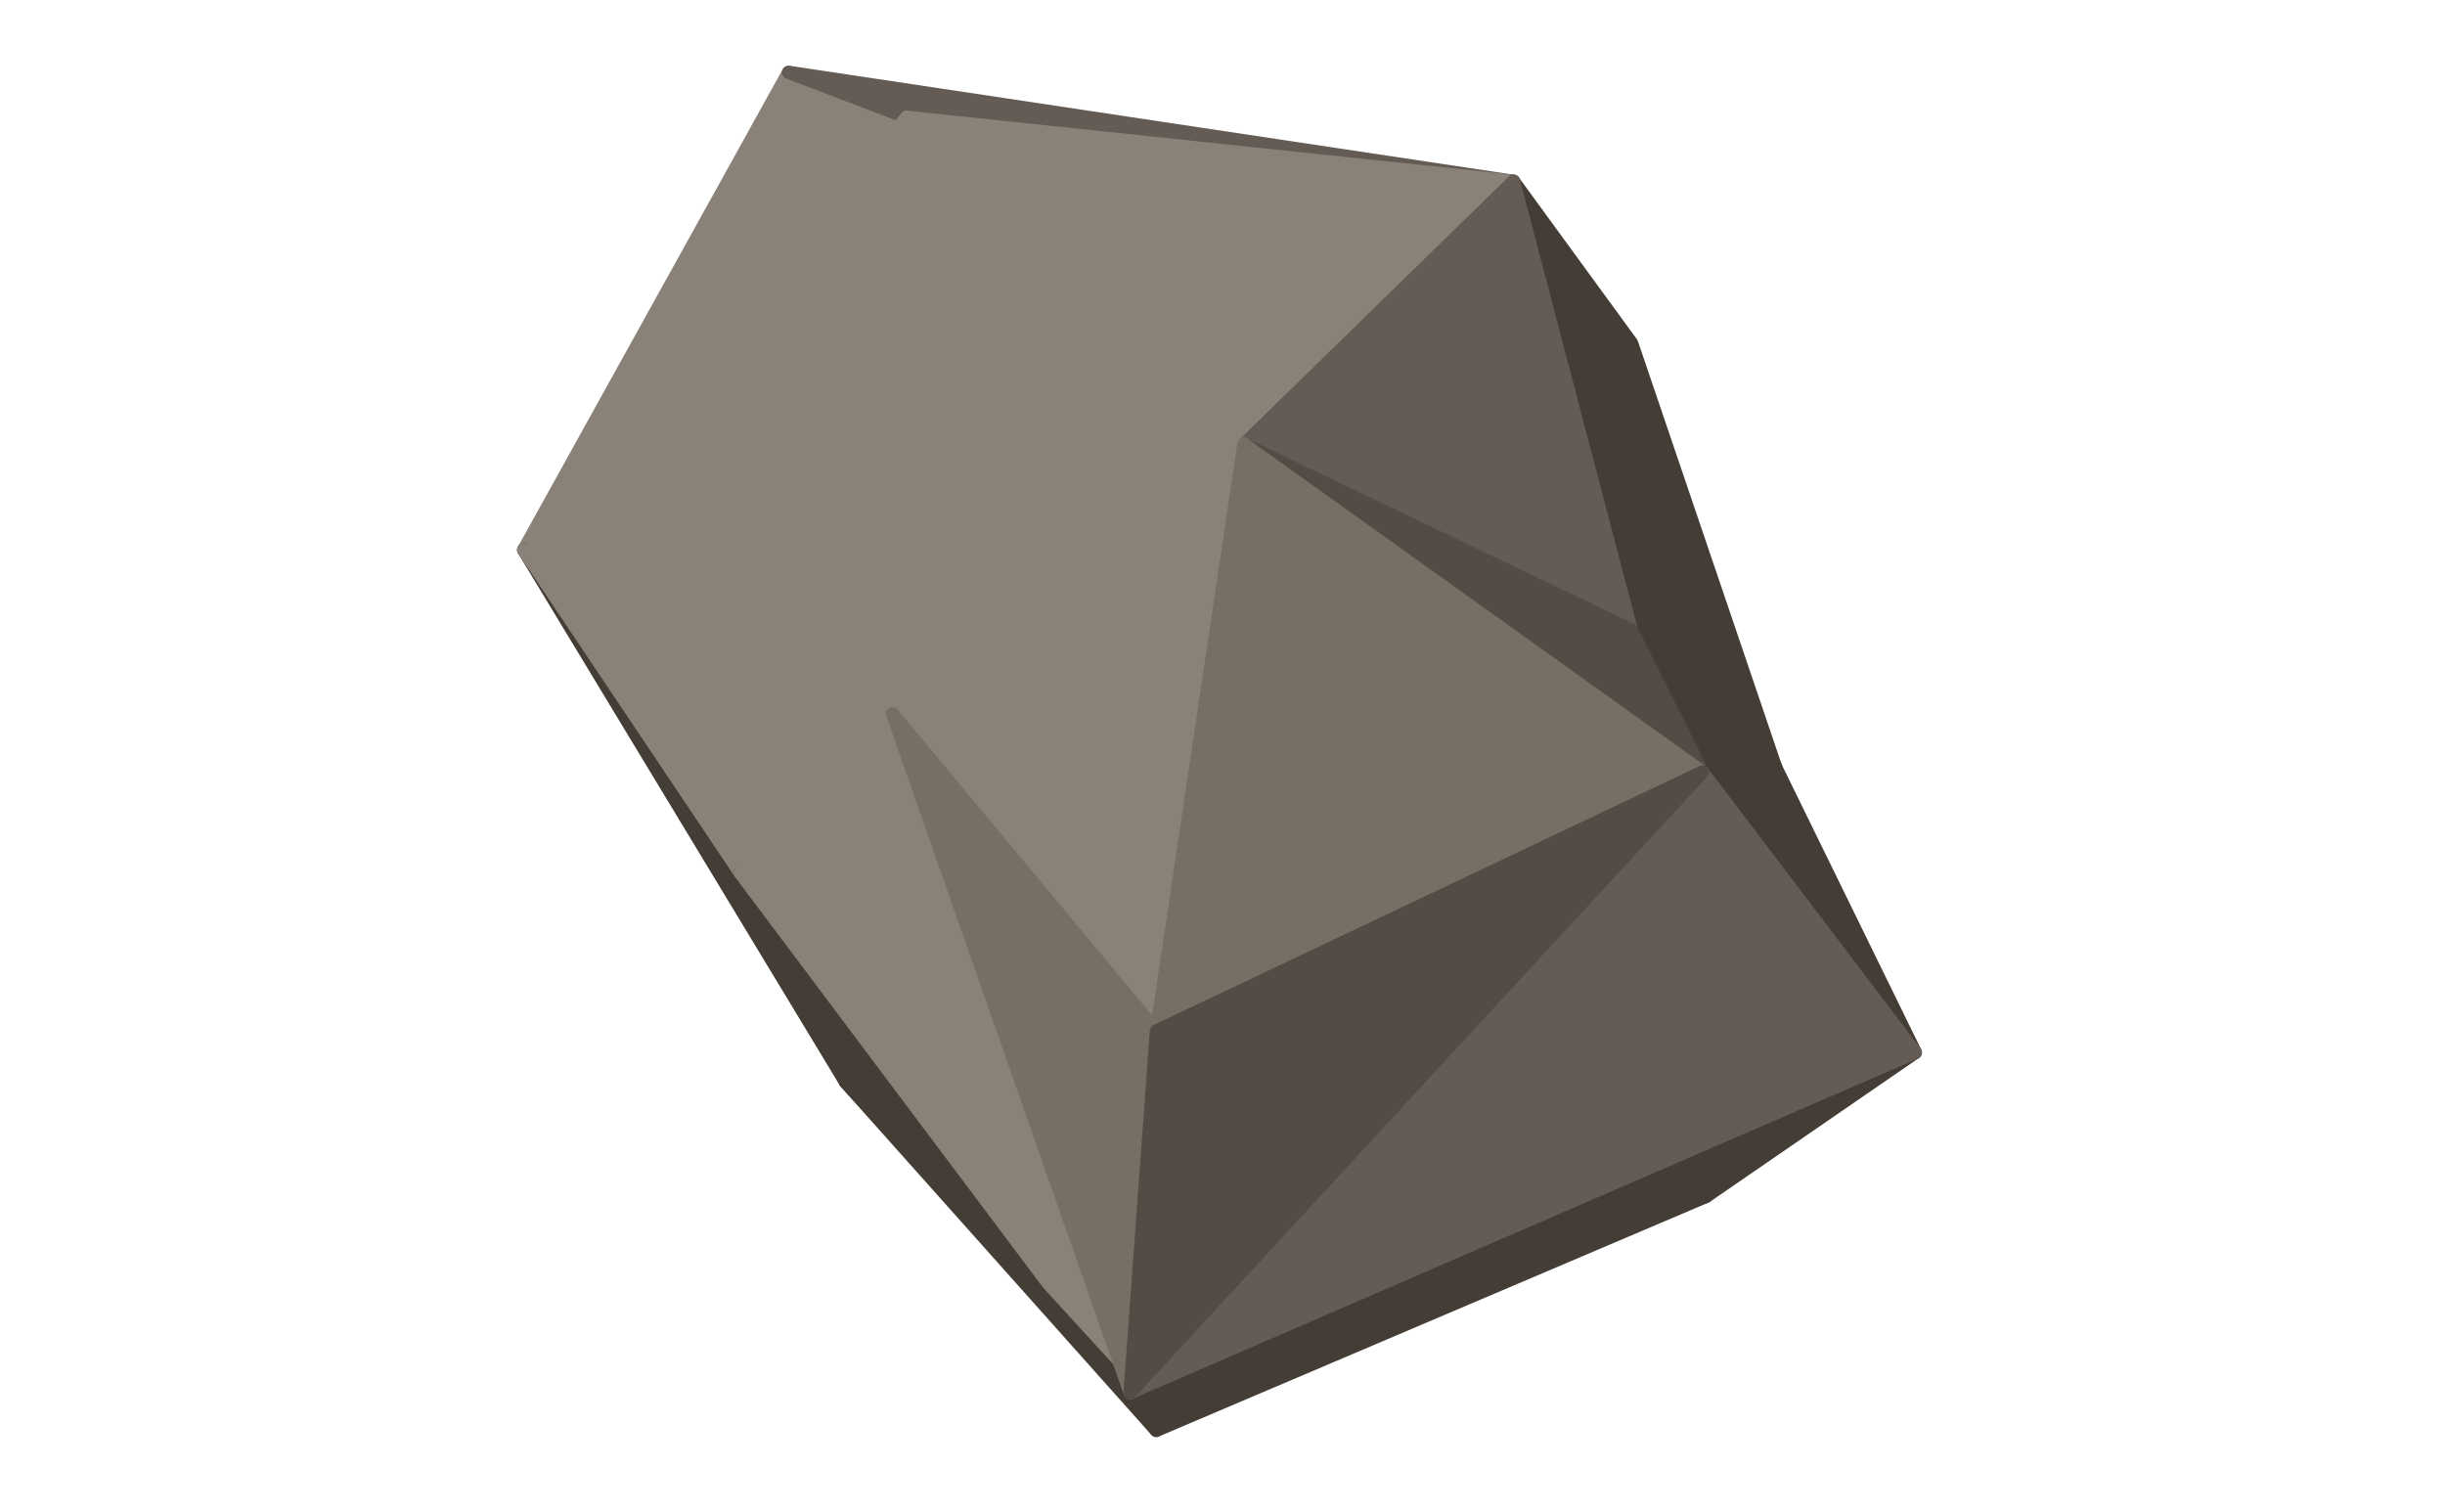
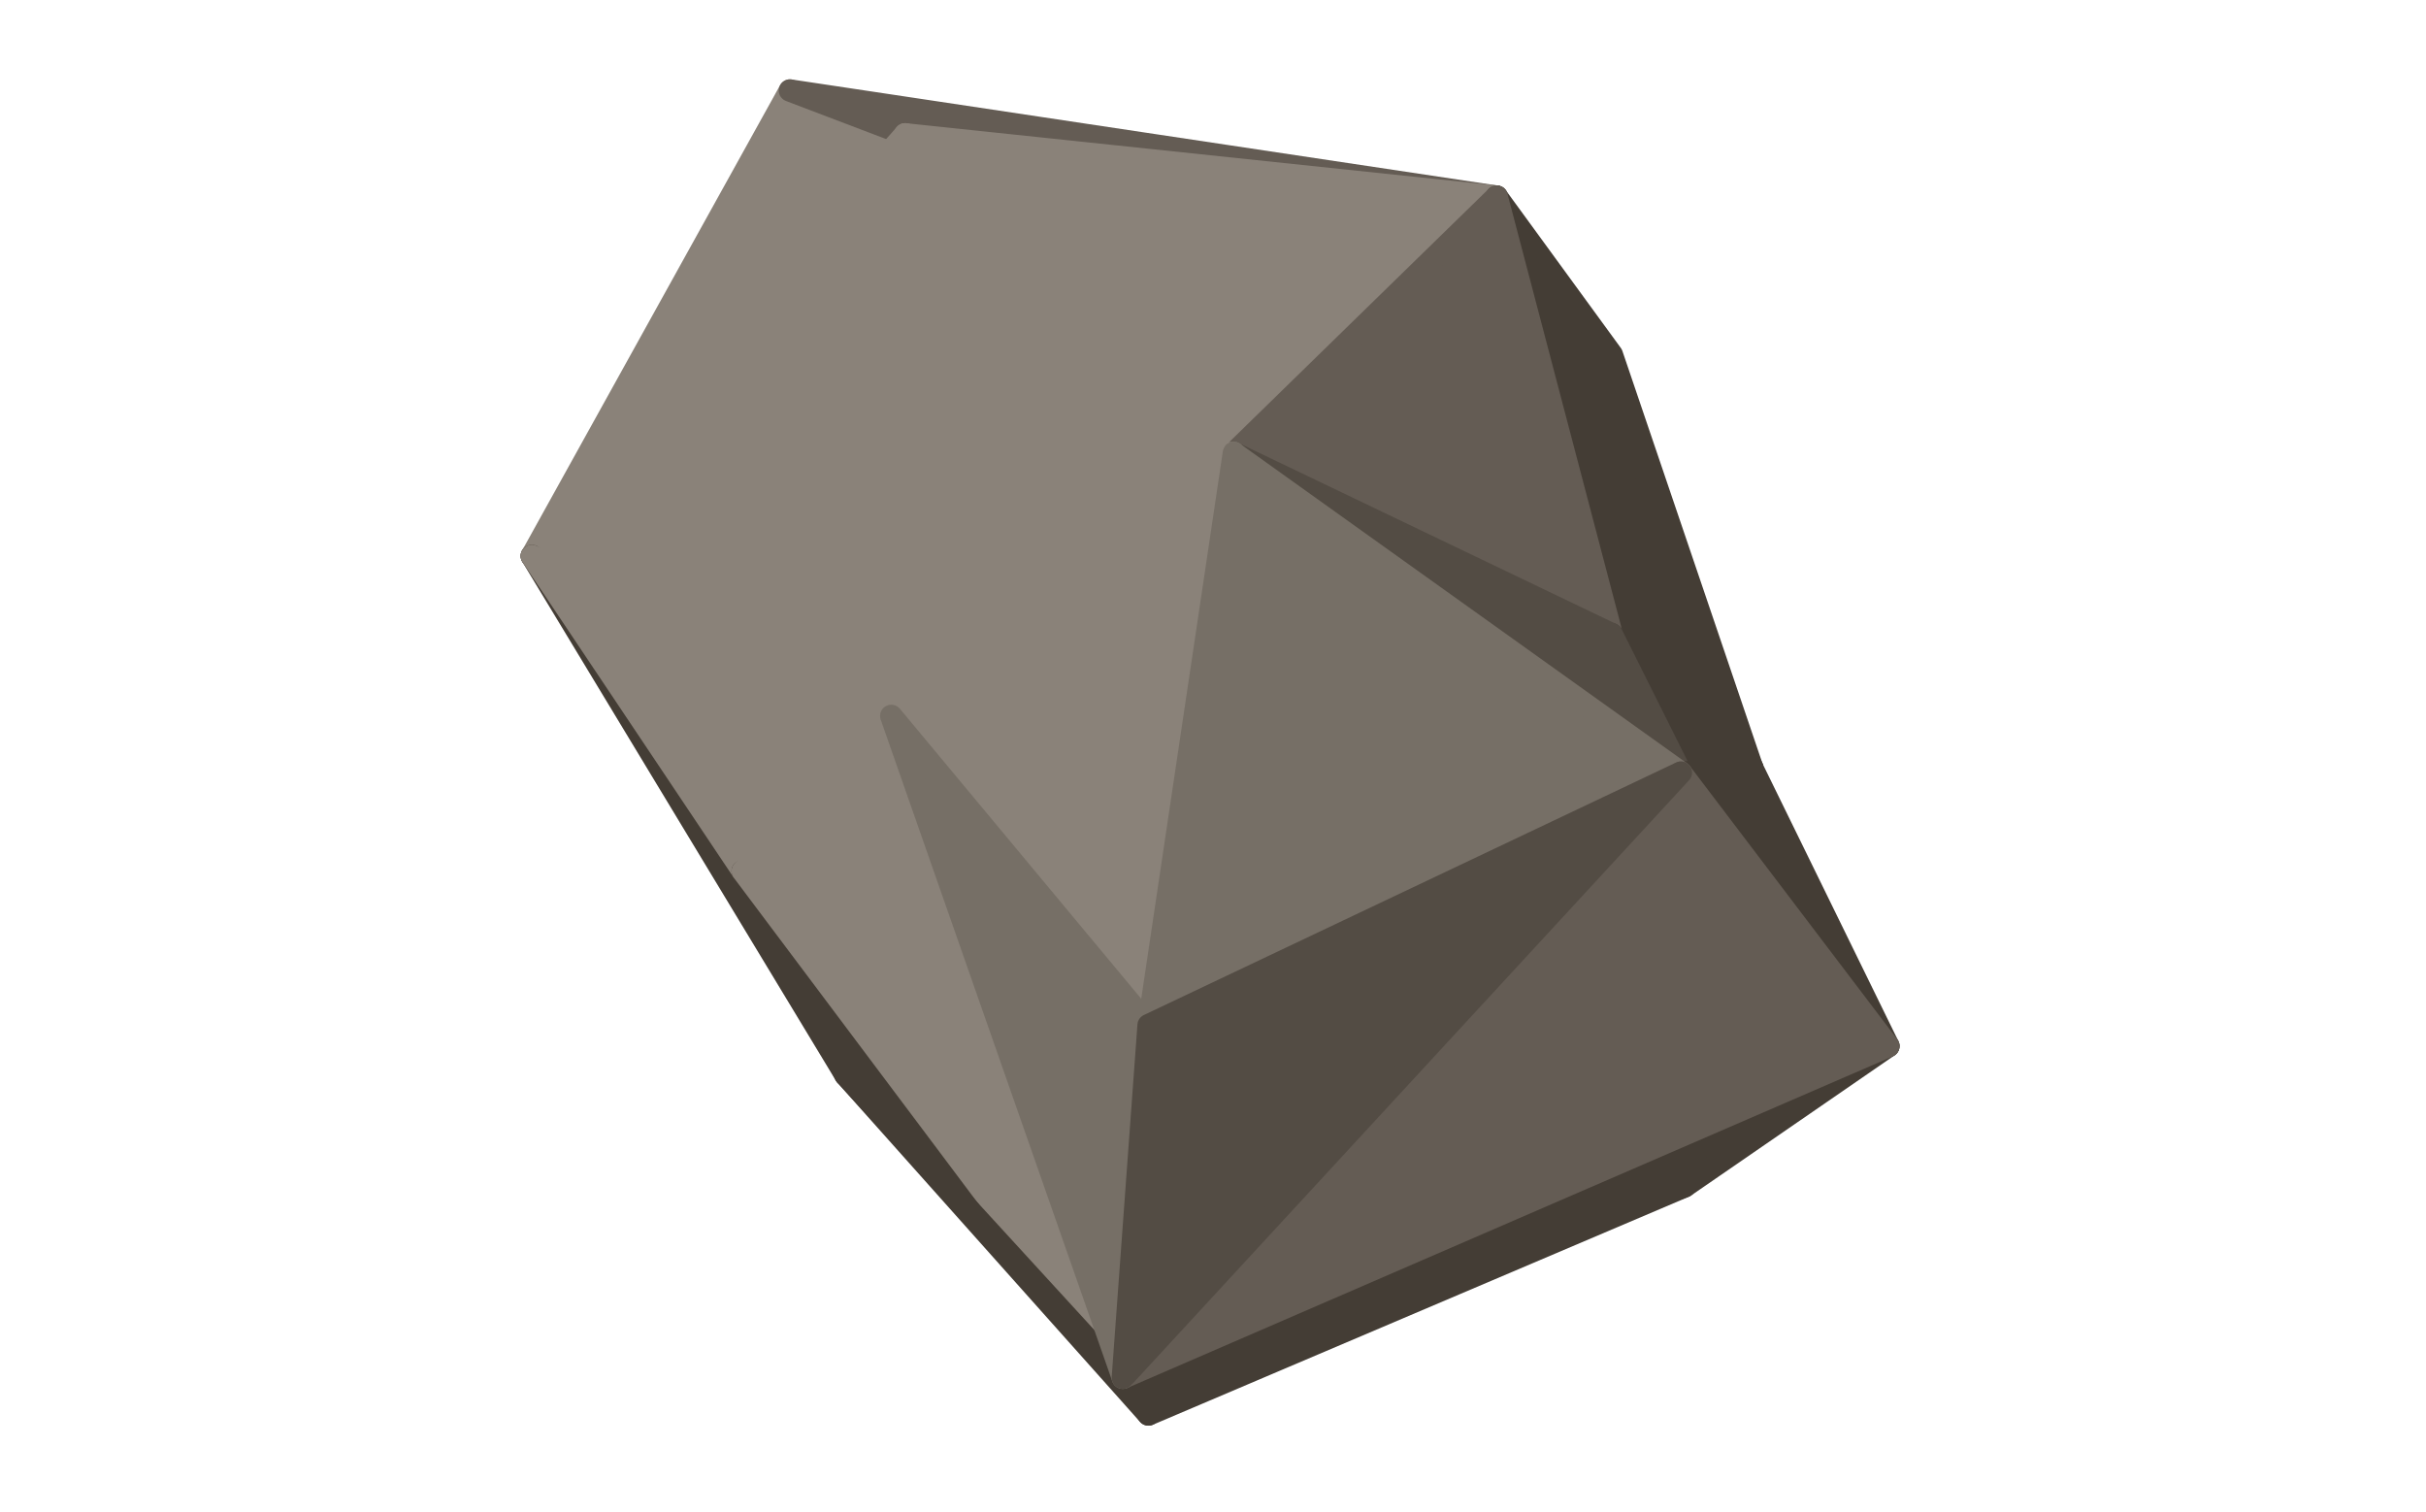
- <svg xmlns="http://www.w3.org/2000/svg" width="220" height="136" viewBox="0 0 220 136">
-   <polygon fill="#8A8279" stroke="#8A8279" stroke-width="1.2" stroke-linejoin="round" points="47.13,49.48 70.96,6.51 81.60,10.56" />
-   <polygon fill="#645C54" stroke="#645C54" stroke-width="1.2" stroke-linejoin="round" points="70.96,6.51 136.18,16.32 81.60,10.56" />
-   <polygon fill="#8A8279" stroke="#8A8279" stroke-width="1.2" stroke-linejoin="round" points="47.13,49.48 81.60,10.56 68.70,40.51" />
-   <polygon fill="#443D35" stroke="#443D35" stroke-width="1.2" stroke-linejoin="round" points="146.81,30.89 159.76,69.02 136.18,16.32" />
-   <polygon fill="#8A8279" stroke="#8A8279" stroke-width="1.2" stroke-linejoin="round" points="81.60,10.56 136.18,16.32 111.93,39.98" />
-   <polygon fill="#8A8279" stroke="#8A8279" stroke-width="1.2" stroke-linejoin="round" points="68.70,40.51 81.60,10.56 111.93,39.98" />
-   <polygon fill="#8A8279" stroke="#8A8279" stroke-width="1.2" stroke-linejoin="round" points="47.13,49.48 68.70,40.51 80.31,64.23" />
-   <polygon fill="#443D35" stroke="#443D35" stroke-width="1.2" stroke-linejoin="round" points="159.76,69.02 146.78,56.68 136.18,16.32" />
-   <polygon fill="#443D35" stroke="#443D35" stroke-width="1.2" stroke-linejoin="round" points="76.09,97.37 47.13,49.48 66.61,78.54" />
-   <polygon fill="#645C54" stroke="#645C54" stroke-width="1.2" stroke-linejoin="round" points="136.18,16.32 146.78,56.68 111.93,39.98" />
-   <polygon fill="#8A8279" stroke="#8A8279" stroke-width="1.2" stroke-linejoin="round" points="66.61,78.54 47.13,49.48 80.31,64.23" />
-   <polygon fill="#8A8279" stroke="#8A8279" stroke-width="1.2" stroke-linejoin="round" points="80.31,64.23 68.70,40.51 111.93,39.98" />
-   <polygon fill="#443D35" stroke="#443D35" stroke-width="1.2" stroke-linejoin="round" points="159.76,69.02 153.18,69.47 146.78,56.68" />
-   <polygon fill="#534C44" stroke="#534C44" stroke-width="1.2" stroke-linejoin="round" points="146.78,56.68 153.18,69.47 111.93,39.98" />
-   <polygon fill="#443D35" stroke="#443D35" stroke-width="1.2" stroke-linejoin="round" points="159.76,69.02 172.33,94.70 153.18,69.47" />
-   <polygon fill="#443D35" stroke="#443D35" stroke-width="1.2" stroke-linejoin="round" points="76.09,97.37 66.61,78.54 101.69,125.30" />
-   <polygon fill="#8A8279" stroke="#8A8279" stroke-width="1.2" stroke-linejoin="round" points="104.06,92.77 80.31,64.23 111.93,39.98" />
-   <polygon fill="#8A8279" stroke="#8A8279" stroke-width="1.2" stroke-linejoin="round" points="101.69,125.30 66.61,78.54 80.31,64.23" />
-   <polygon fill="#766F66" stroke="#766F66" stroke-width="1.2" stroke-linejoin="round" points="153.18,69.47 104.06,92.77 111.93,39.98" />
-   <polygon fill="#443D35" stroke="#443D35" stroke-width="1.2" stroke-linejoin="round" points="104.04,128.70 76.09,97.37 101.69,125.30" />
-   <polygon fill="#443D35" stroke="#443D35" stroke-width="1.2" stroke-linejoin="round" points="153.51,107.65 101.69,125.30 172.33,94.70" />
-   <polygon fill="#443D35" stroke="#443D35" stroke-width="1.2" stroke-linejoin="round" points="153.51,107.65 104.04,128.70 101.69,125.30" />
-   <polygon fill="#645C54" stroke="#645C54" stroke-width="1.2" stroke-linejoin="round" points="172.33,94.70 101.69,125.30 153.18,69.47" />
-   <polygon fill="#766F66" stroke="#766F66" stroke-width="1.2" stroke-linejoin="round" points="101.69,125.30 80.31,64.23 104.06,92.77" />
-   <polygon fill="#534C44" stroke="#534C44" stroke-width="1.2" stroke-linejoin="round" points="101.69,125.30 104.06,92.77 153.18,69.47" />
+ <svg xmlns="http://www.w3.org/2000/svg" width="130" height="81" viewBox="0 0 130 81">
+   <polygon fill="#8A8279" stroke="#8A8279" stroke-width="1.2" stroke-linejoin="round" points="28.50,29.79 42.33,4.85 48.51,7.20" />
+   <polygon fill="#645C54" stroke="#645C54" stroke-width="1.2" stroke-linejoin="round" points="42.33,4.85 80.20,10.54 48.51,7.20" />
+   <polygon fill="#8A8279" stroke="#8A8279" stroke-width="1.2" stroke-linejoin="round" points="28.50,29.79 48.51,7.20 41.02,24.58" />
+   <polygon fill="#443D35" stroke="#443D35" stroke-width="1.2" stroke-linejoin="round" points="86.37,19.00 93.89,41.14 80.20,10.54" />
+   <polygon fill="#8A8279" stroke="#8A8279" stroke-width="1.2" stroke-linejoin="round" points="48.51,7.20 80.20,10.54 66.12,24.28" />
+   <polygon fill="#8A8279" stroke="#8A8279" stroke-width="1.2" stroke-linejoin="round" points="41.02,24.58 48.51,7.20 66.12,24.28" />
+   <polygon fill="#8A8279" stroke="#8A8279" stroke-width="1.2" stroke-linejoin="round" points="28.50,29.79 41.02,24.58 47.76,38.36" />
+   <polygon fill="#443D35" stroke="#443D35" stroke-width="1.2" stroke-linejoin="round" points="93.89,41.14 86.36,33.98 80.20,10.54" />
+   <polygon fill="#443D35" stroke="#443D35" stroke-width="1.2" stroke-linejoin="round" points="45.31,57.60 28.50,29.79 39.80,46.67" />
+   <polygon fill="#645C54" stroke="#645C54" stroke-width="1.2" stroke-linejoin="round" points="80.20,10.54 86.36,33.98 66.12,24.28" />
+   <polygon fill="#8A8279" stroke="#8A8279" stroke-width="1.2" stroke-linejoin="round" points="39.80,46.67 28.50,29.79 47.76,38.36" />
+   <polygon fill="#8A8279" stroke="#8A8279" stroke-width="1.2" stroke-linejoin="round" points="47.76,38.36 41.02,24.58 66.12,24.28" />
+   <polygon fill="#443D35" stroke="#443D35" stroke-width="1.2" stroke-linejoin="round" points="93.89,41.14 90.07,41.40 86.36,33.98" />
+   <polygon fill="#534C44" stroke="#534C44" stroke-width="1.2" stroke-linejoin="round" points="86.36,33.98 90.07,41.40 66.12,24.28" />
+   <polygon fill="#443D35" stroke="#443D35" stroke-width="1.2" stroke-linejoin="round" points="93.89,41.14 101.19,56.05 90.07,41.40" />
+   <polygon fill="#443D35" stroke="#443D35" stroke-width="1.2" stroke-linejoin="round" points="45.31,57.60 39.80,46.67 60.17,73.82" />
+   <polygon fill="#8A8279" stroke="#8A8279" stroke-width="1.2" stroke-linejoin="round" points="61.55,54.93 47.76,38.36 66.12,24.28" />
+   <polygon fill="#8A8279" stroke="#8A8279" stroke-width="1.2" stroke-linejoin="round" points="60.17,73.82 39.80,46.67 47.76,38.36" />
+   <polygon fill="#766F66" stroke="#766F66" stroke-width="1.2" stroke-linejoin="round" points="90.07,41.40 61.55,54.93 66.12,24.28" />
+   <polygon fill="#443D35" stroke="#443D35" stroke-width="1.2" stroke-linejoin="round" points="61.54,75.79 45.31,57.60 60.17,73.82" />
+   <polygon fill="#443D35" stroke="#443D35" stroke-width="1.2" stroke-linejoin="round" points="90.27,63.57 60.17,73.82 101.19,56.05" />
+   <polygon fill="#443D35" stroke="#443D35" stroke-width="1.2" stroke-linejoin="round" points="90.27,63.57 61.54,75.79 60.17,73.82" />
+   <polygon fill="#645C54" stroke="#645C54" stroke-width="1.2" stroke-linejoin="round" points="101.19,56.05 60.17,73.82 90.07,41.40" />
+   <polygon fill="#766F66" stroke="#766F66" stroke-width="1.2" stroke-linejoin="round" points="60.17,73.82 47.76,38.36 61.55,54.93" />
+   <polygon fill="#534C44" stroke="#534C44" stroke-width="1.2" stroke-linejoin="round" points="60.17,73.82 61.55,54.93 90.07,41.40" />
</svg>
